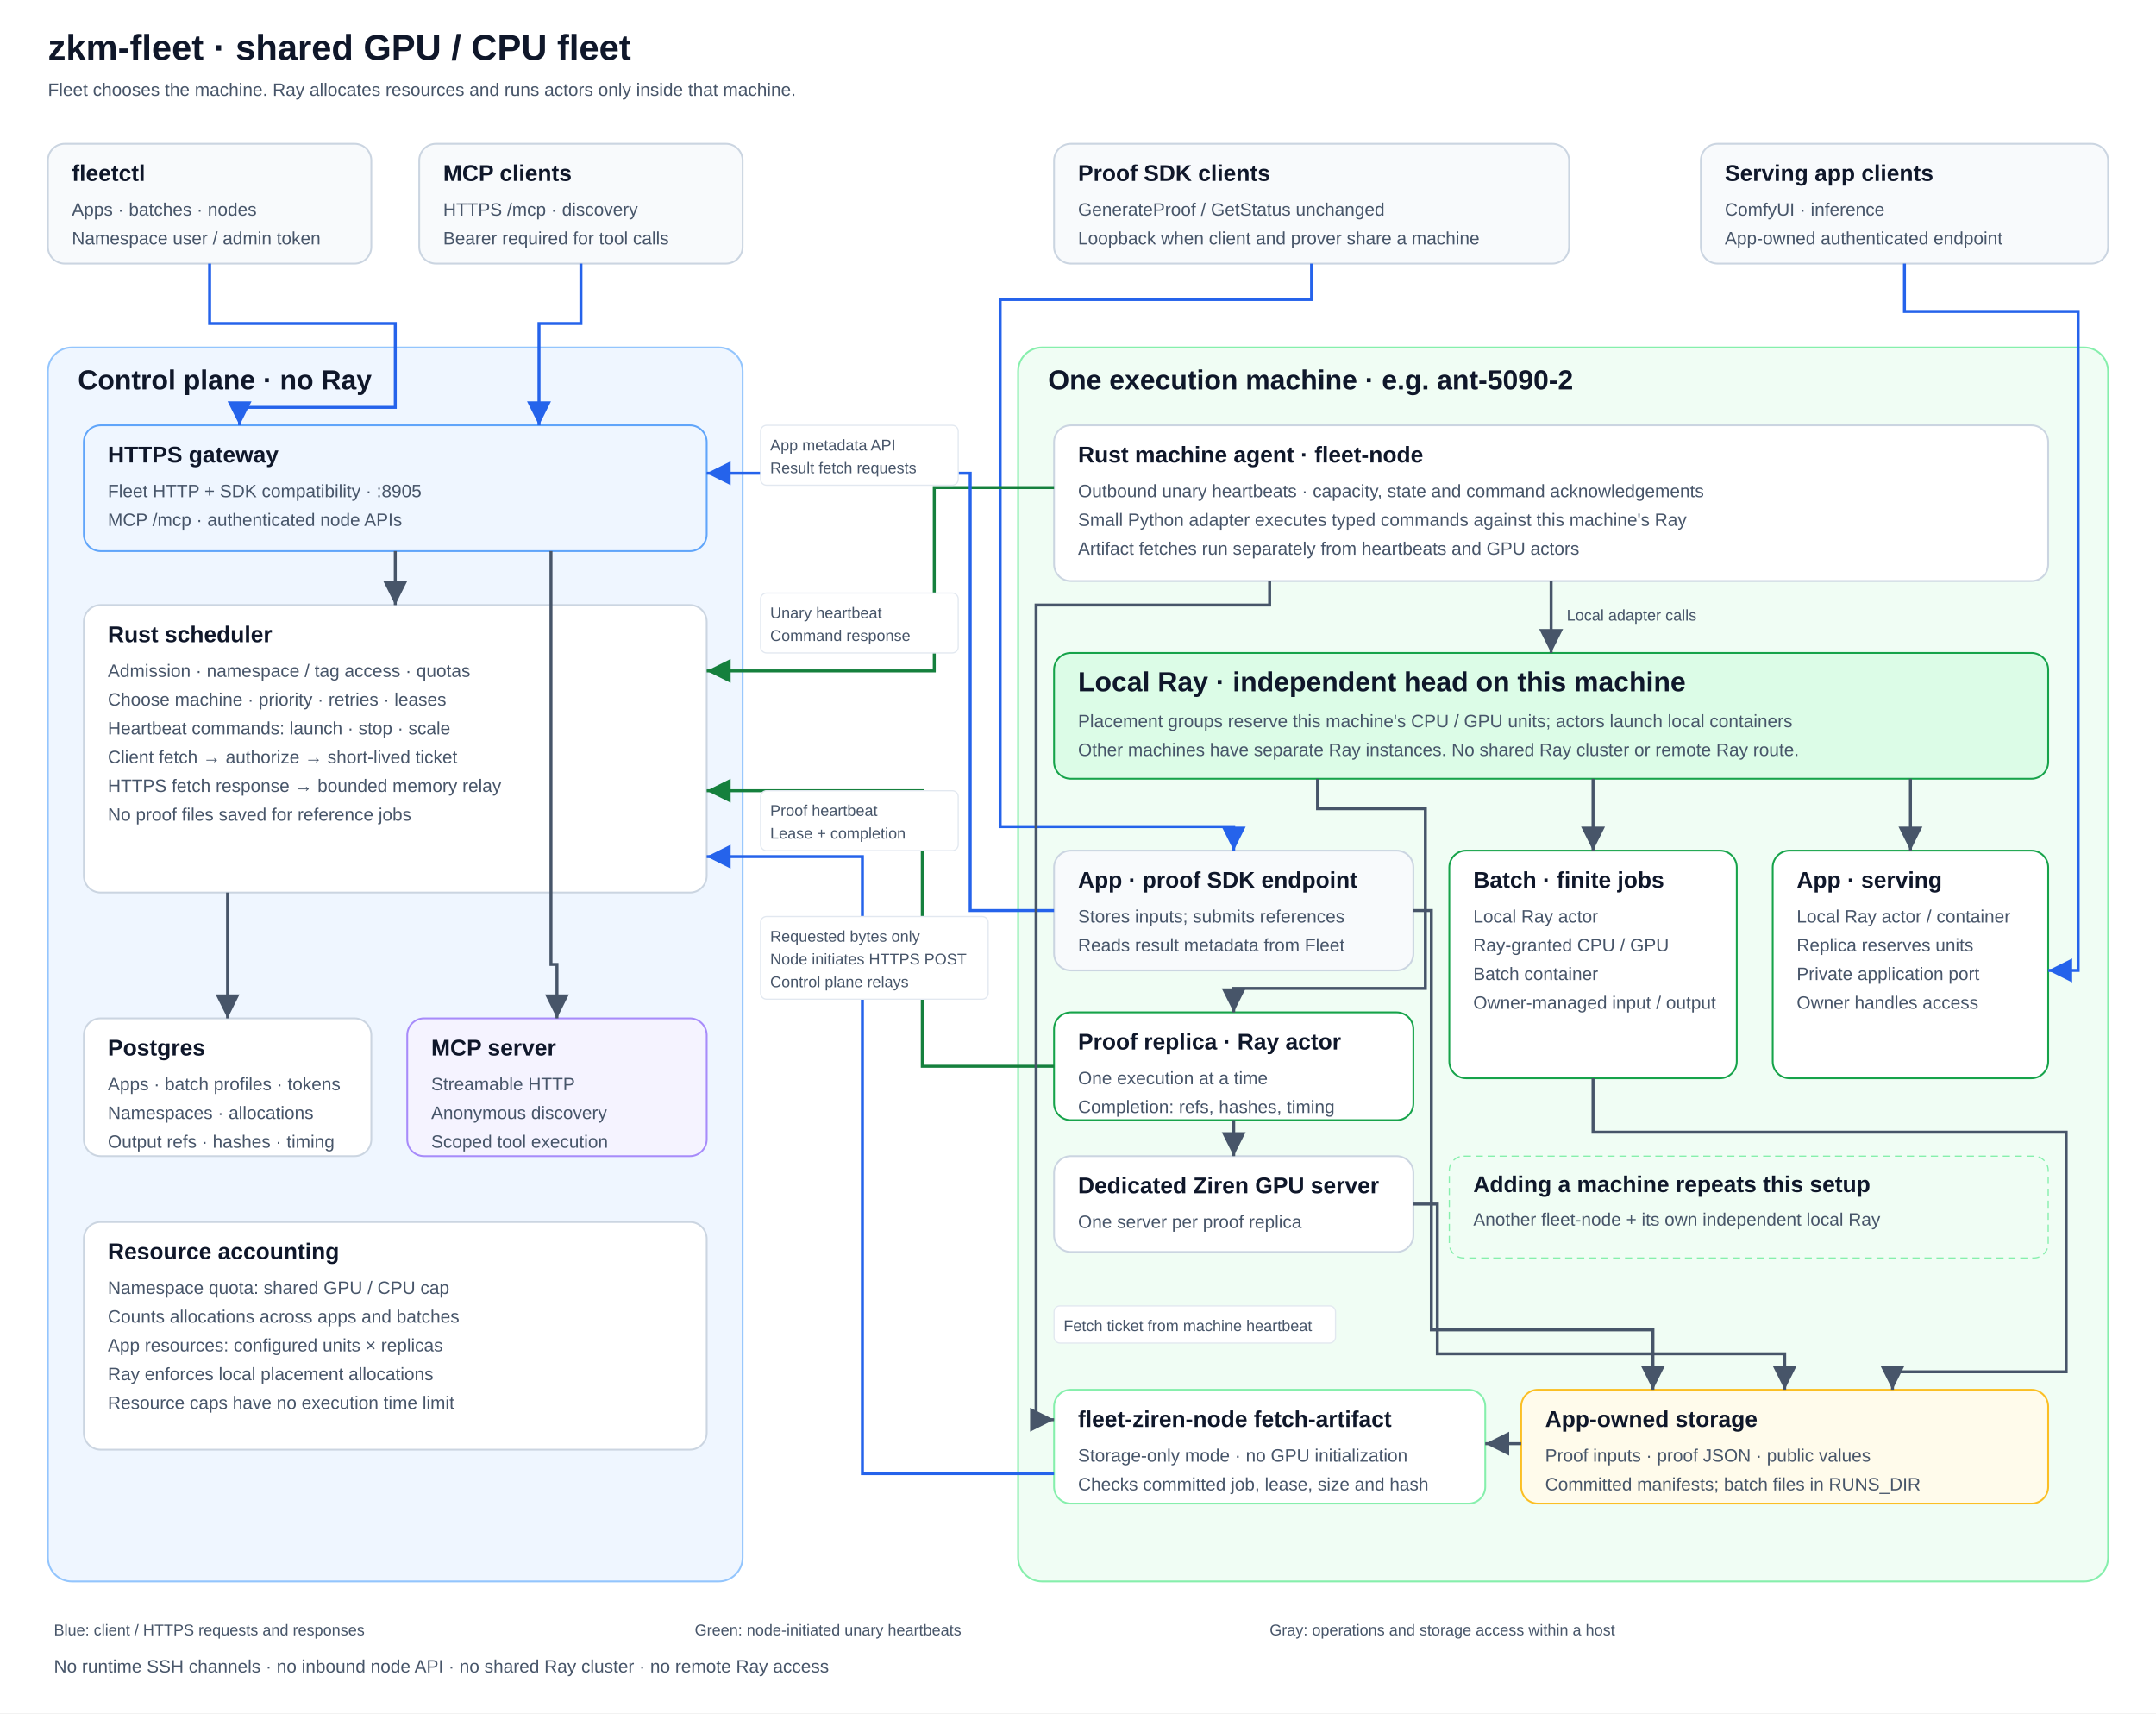
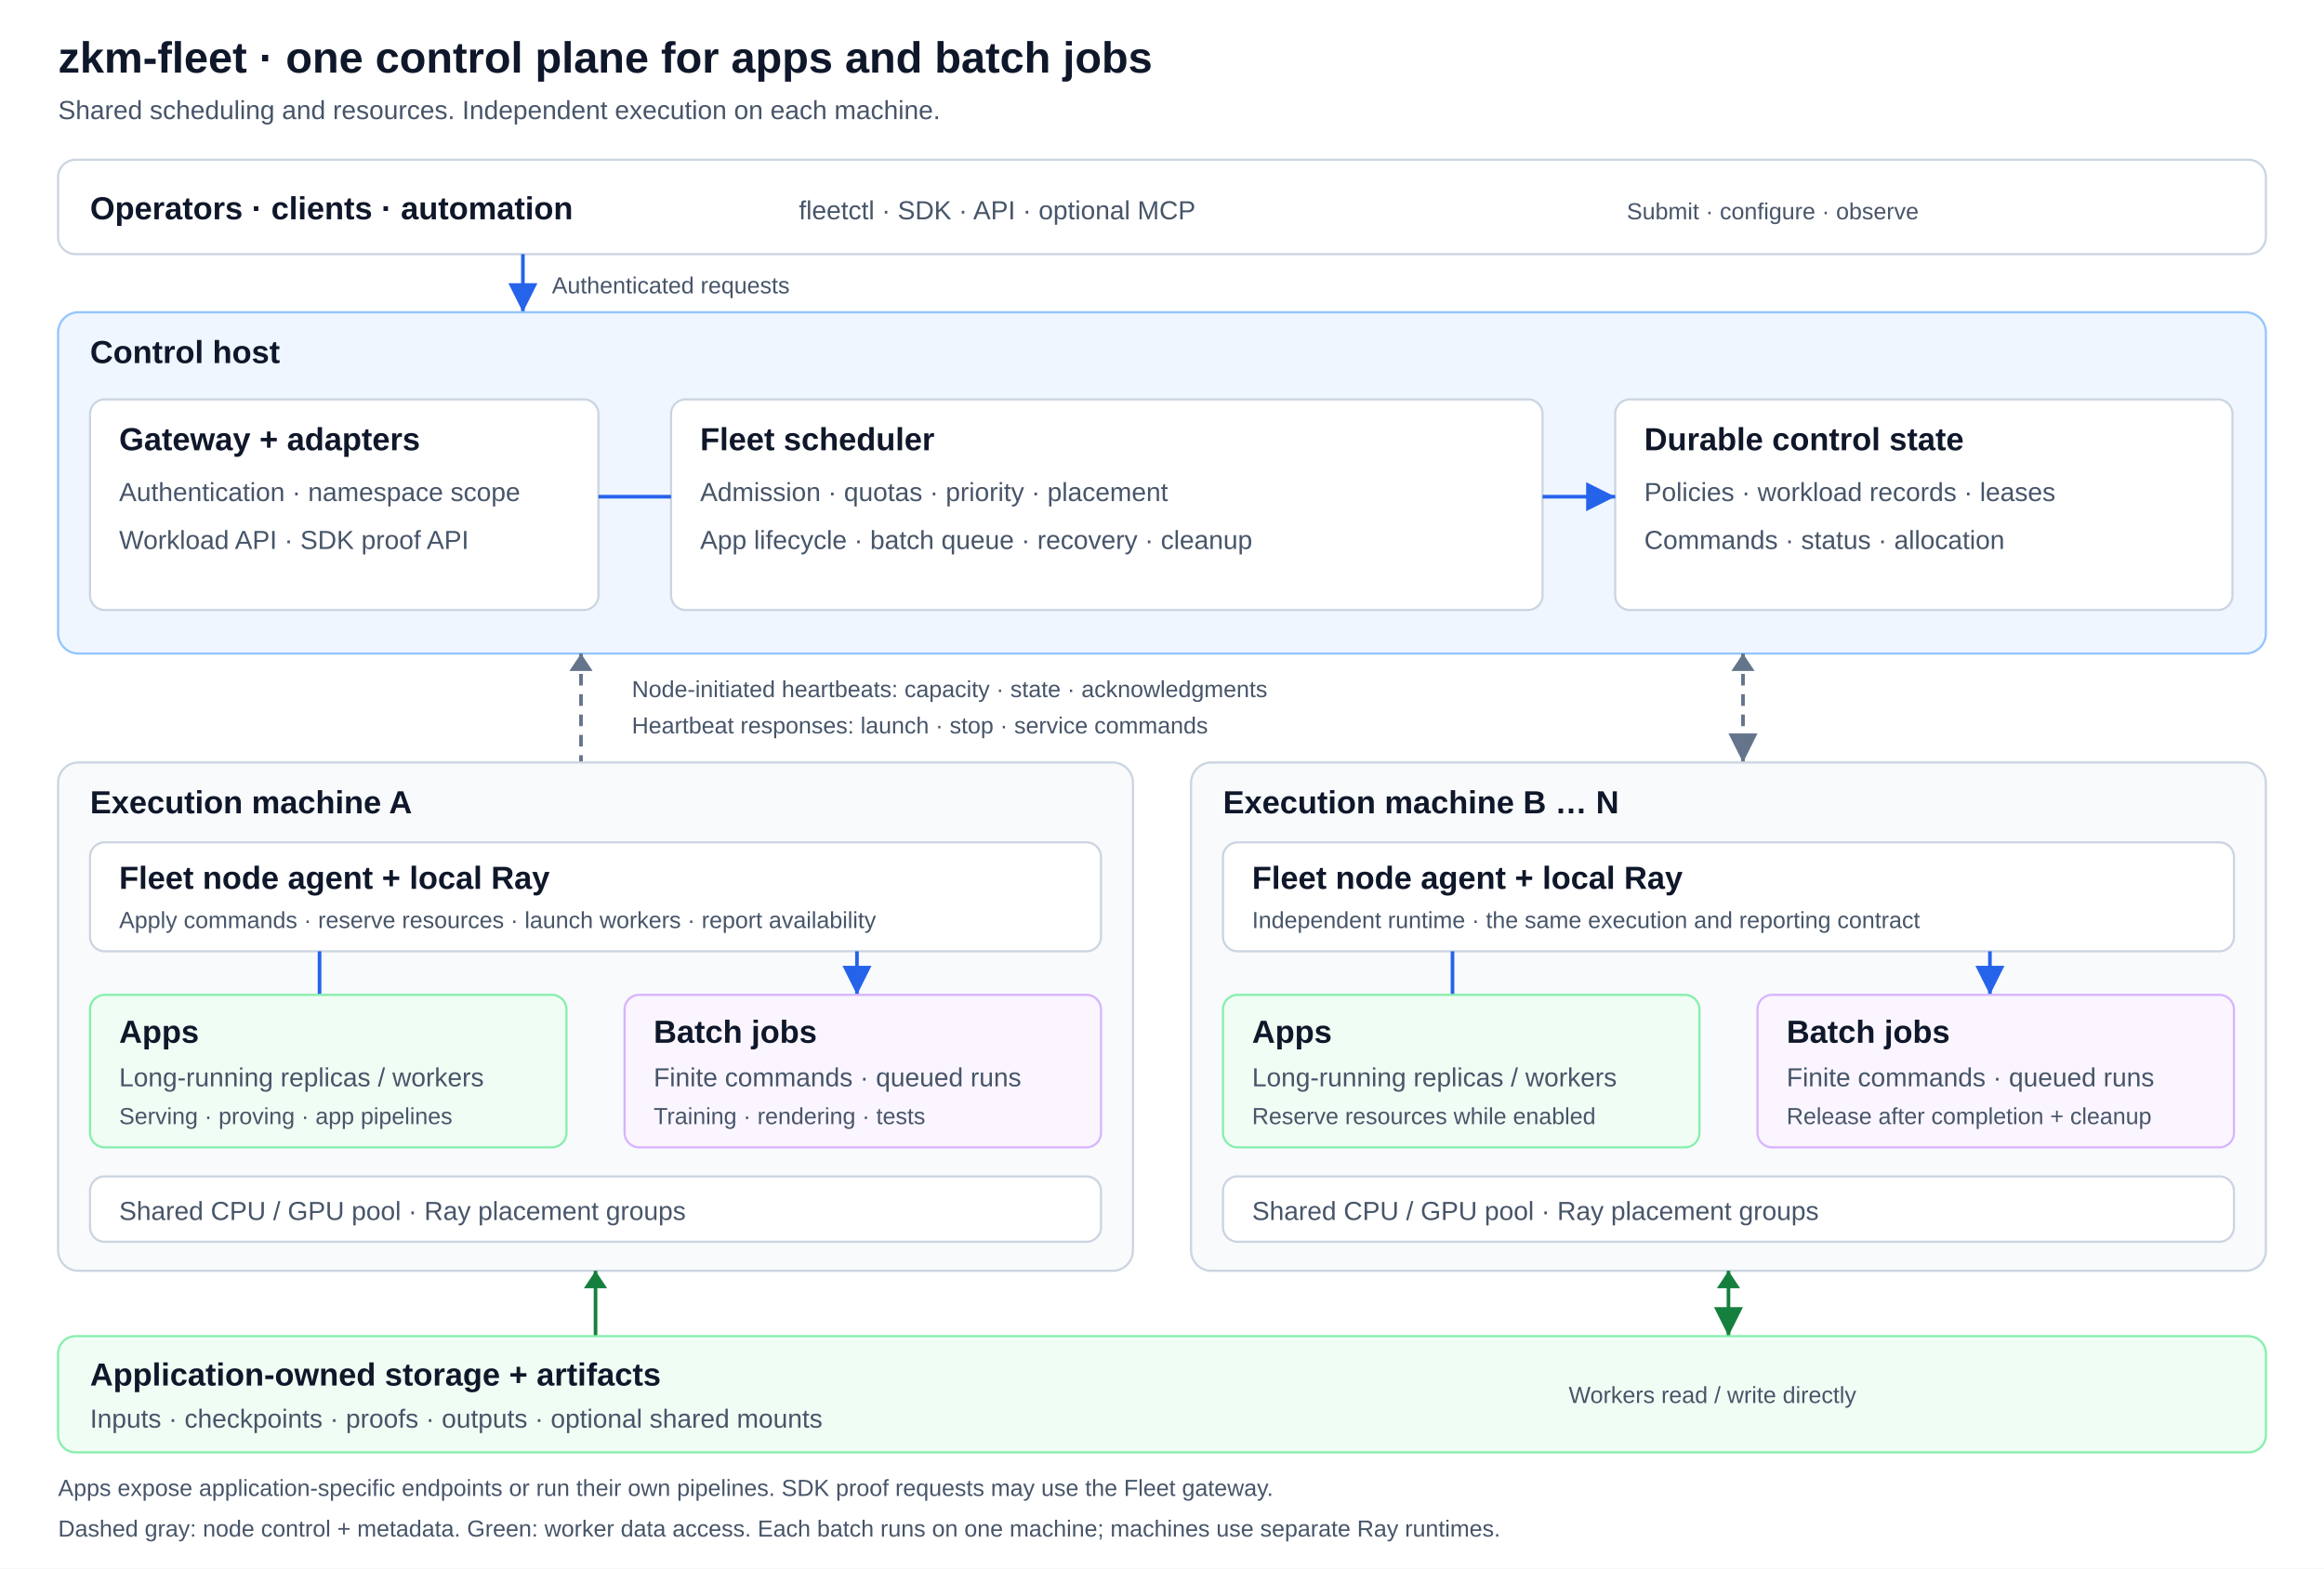
- <svg xmlns="http://www.w3.org/2000/svg" width="1800" height="1430" viewBox="0 0 1800 1430" role="img" aria-labelledby="title desc">
+ <svg xmlns="http://www.w3.org/2000/svg" width="1600" height="1080" viewBox="0 0 1600 1080" role="img" aria-labelledby="title desc">
  <defs>
-     <marker id="gray" markerWidth="9" markerHeight="9" refX="8" refY="4" orient="auto">
-       <path d="M0 0 L8 4 L0 8 Z" fill="#475569" />
+     <marker id="control" markerWidth="9" markerHeight="9" refX="8" refY="4" orient="auto">
+       <path d="M0 0L8 4L0 8Z" fill="#64748b" />
    </marker>
-     <marker id="blue" markerWidth="9" markerHeight="9" refX="8" refY="4" orient="auto">
-       <path d="M0 0 L8 4 L0 8 Z" fill="#2563eb" />
+     <marker id="data" markerWidth="9" markerHeight="9" refX="8" refY="4" orient="auto">
+       <path d="M0 0L8 4L0 8Z" fill="#2563eb" />
    </marker>
-     <marker id="green" markerWidth="9" markerHeight="9" refX="8" refY="4" orient="auto">
-       <path d="M0 0 L8 4 L0 8 Z" fill="#15803d" />
+     <marker id="local" markerWidth="9" markerHeight="9" refX="8" refY="4" orient="auto">
+       <path d="M0 0L8 4L0 8Z" fill="#15803d" />
    </marker>
  </defs>
-   <style>text{font-family:Arial,Helvetica,sans-serif;fill:#0f172a}.title{font-size:30px;font-weight:700}.panel{font-size:23px;font-weight:700}.name{font-size:19px;font-weight:700}.detail{font-size:15px;fill:#475569}.small{font-size:13px;fill:#475569}.wire{fill:none;stroke-width:2.5}.box{stroke-width:1.5}</style>
-   <rect width="1800" height="1430" fill="white" />
-   <text x="40" y="50" class="title">zkm-fleet · shared GPU / CPU fleet</text>
-   <text x="40" y="80" class="detail">Fleet chooses the machine. Ray allocates resources and runs actors only inside that machine.</text>
-   <rect class="box" x="40" y="120" width="270" height="100" rx="14" fill="#f8fafc" stroke="#cbd5e1" />
-   <text x="60" y="151" class="name">fleetctl</text>
-   <text x="60" y="180" class="detail">Apps · batches · nodes</text>
-   <text x="60" y="204" class="detail">Namespace user / admin token</text>
-   <rect class="box" x="350" y="120" width="270" height="100" rx="14" fill="#f8fafc" stroke="#cbd5e1" />
-   <text x="370" y="151" class="name">MCP clients</text>
-   <text x="370" y="180" class="detail">HTTPS /mcp · discovery</text>
-   <text x="370" y="204" class="detail">Bearer required for tool calls</text>
-   <rect class="box" x="880" y="120" width="430" height="100" rx="14" fill="#f8fafc" stroke="#cbd5e1" />
-   <text x="900" y="151" class="name">Proof SDK clients</text>
-   <text x="900" y="180" class="detail">GenerateProof / GetStatus unchanged</text>
-   <text x="900" y="204" class="detail">Loopback when client and prover share a machine</text>
-   <rect class="box" x="1420" y="120" width="340" height="100" rx="14" fill="#f8fafc" stroke="#cbd5e1" />
-   <text x="1440" y="151" class="name">Serving app clients</text>
-   <text x="1440" y="180" class="detail">ComfyUI · inference</text>
-   <text x="1440" y="204" class="detail">App-owned authenticated endpoint</text>
-   <rect x="40" y="290" width="580" height="1030" rx="20" fill="#eff6ff" stroke="#93c5fd" stroke-width="1.5" />
-   <rect x="850" y="290" width="910" height="1030" rx="20" fill="#f0fdf4" stroke="#86efac" stroke-width="1.5" />
-   <text x="65" y="325" class="panel">Control plane · no Ray</text>
-   <text x="875" y="325" class="panel">One execution machine · e.g. ant-5090-2</text>
-   <rect class="box" x="70" y="355" width="520" height="105" rx="14" fill="#eff6ff" stroke="#60a5fa" />
-   <text x="90" y="386" class="name">HTTPS gateway</text>
-   <text x="90" y="415" class="detail">Fleet HTTP + SDK compatibility · :8905</text>
-   <text x="90" y="439" class="detail">MCP /mcp · authenticated node APIs</text>
-   <rect class="box" x="70" y="505" width="520" height="240" rx="14" fill="#fff" stroke="#cbd5e1" />
-   <text x="90" y="536" class="name">Rust scheduler</text>
-   <text x="90" y="565" class="detail">Admission · namespace / tag access · quotas</text>
-   <text x="90" y="589" class="detail">Choose machine · priority · retries · leases</text>
-   <text x="90" y="613" class="detail">Heartbeat commands: launch · stop · scale</text>
-   <text x="90" y="637" class="detail">Client fetch → authorize → short-lived ticket</text>
-   <text x="90" y="661" class="detail">HTTPS fetch response → bounded memory relay</text>
-   <text x="90" y="685" class="detail">No proof files saved for reference jobs</text>
-   <rect class="box" x="70" y="850" width="240" height="115" rx="14" fill="#fff" stroke="#cbd5e1" />
-   <text x="90" y="881" class="name">Postgres</text>
-   <text x="90" y="910" class="detail">Apps · batch profiles · tokens</text>
-   <text x="90" y="934" class="detail">Namespaces · allocations</text>
-   <text x="90" y="958" class="detail">Output refs · hashes · timing</text>
-   <rect class="box" x="340" y="850" width="250" height="115" rx="14" fill="#f5f3ff" stroke="#a78bfa" />
-   <text x="360" y="881" class="name">MCP server</text>
-   <text x="360" y="910" class="detail">Streamable HTTP</text>
-   <text x="360" y="934" class="detail">Anonymous discovery</text>
-   <text x="360" y="958" class="detail">Scoped tool execution</text>
-   <rect class="box" x="70" y="1020" width="520" height="190" rx="14" fill="#fff" stroke="#cbd5e1" />
-   <text x="90" y="1051" class="name">Resource accounting</text>
-   <text x="90" y="1080" class="detail">Namespace quota: shared GPU / CPU cap</text>
-   <text x="90" y="1104" class="detail">Counts allocations across apps and batches</text>
-   <text x="90" y="1128" class="detail">App resources: configured units × replicas</text>
-   <text x="90" y="1152" class="detail">Ray enforces local placement allocations</text>
-   <text x="90" y="1176" class="detail">Resource caps have no execution time limit</text>
-   <rect class="box" x="880" y="355" width="830" height="130" rx="14" fill="#fff" stroke="#cbd5e1" />
-   <text x="900" y="386" class="name">Rust machine agent · fleet-node</text>
-   <text x="900" y="415" class="detail">Outbound unary heartbeats · capacity, state and command acknowledgements</text>
-   <text x="900" y="439" class="detail">Small Python adapter executes typed commands against this machine's Ray</text>
-   <text x="900" y="463" class="detail">Artifact fetches run separately from heartbeats and GPU actors</text>
-   <rect class="box" x="880" y="545" width="830" height="105" rx="14" fill="#dcfce7" stroke="#16a34a" />
-   <text x="900" y="577" class="panel">Local Ray · independent head on this machine</text>
-   <text x="900" y="607" class="detail">Placement groups reserve this machine's CPU / GPU units; actors launch local containers</text>
-   <text x="900" y="631" class="detail">Other machines have separate Ray instances. No shared Ray cluster or remote Ray route.</text>
-   <rect class="box" x="880" y="710" width="300" height="100" rx="14" fill="#f8fafc" stroke="#cbd5e1" />
-   <text x="900" y="741" class="name">App · proof SDK endpoint</text>
-   <text x="900" y="770" class="detail">Stores inputs; submits references</text>
-   <text x="900" y="794" class="detail">Reads result metadata from Fleet</text>
-   <rect class="box" x="880" y="845" width="300" height="90" rx="14" fill="#fff" stroke="#16a34a" />
-   <text x="900" y="876" class="name">Proof replica · Ray actor</text>
-   <text x="900" y="905" class="detail">One execution at a time</text>
-   <text x="900" y="929" class="detail">Completion: refs, hashes, timing</text>
-   <rect class="box" x="880" y="965" width="300" height="80" rx="14" fill="#fff" stroke="#cbd5e1" />
-   <text x="900" y="996" class="name">Dedicated Ziren GPU server</text>
-   <text x="900" y="1025" class="detail">One server per proof replica</text>
-   <rect class="box" x="1210" y="710" width="240" height="190" rx="14" fill="#fff" stroke="#16a34a" />
-   <text x="1230" y="741" class="name">Batch · finite jobs</text>
-   <text x="1230" y="770" class="detail">Local Ray actor</text>
-   <text x="1230" y="794" class="detail">Ray-granted CPU / GPU</text>
-   <text x="1230" y="818" class="detail">Batch container</text>
-   <text x="1230" y="842" class="detail">Owner-managed input / output</text>
-   <rect class="box" x="1480" y="710" width="230" height="190" rx="14" fill="#fff" stroke="#16a34a" />
-   <text x="1500" y="741" class="name">App · serving</text>
-   <text x="1500" y="770" class="detail">Local Ray actor / container</text>
-   <text x="1500" y="794" class="detail">Replica reserves units</text>
-   <text x="1500" y="818" class="detail">Private application port</text>
-   <text x="1500" y="842" class="detail">Owner handles access</text>
-   <rect x="1210" y="965" width="500" height="85" rx="12" fill="#f0fdf4" stroke="#86efac" stroke-dasharray="6 4" />
-   <text x="1230" y="995" class="name">Adding a machine repeats this setup</text>
-   <text x="1230" y="1023" class="detail">Another fleet-node + its own independent local Ray</text>
-   <rect class="box" x="880" y="1160" width="360" height="95" rx="14" fill="#fff" stroke="#86efac" />
-   <text x="900" y="1191" class="name">fleet-ziren-node fetch-artifact</text>
-   <text x="900" y="1220" class="detail">Storage-only mode · no GPU initialization</text>
-   <text x="900" y="1244" class="detail">Checks committed job, lease, size and hash</text>
-   <rect class="box" x="1270" y="1160" width="440" height="95" rx="14" fill="#fffbeb" stroke="#fbbf24" />
-   <text x="1290" y="1191" class="name">App-owned storage</text>
-   <text x="1290" y="1220" class="detail">Proof inputs · proof JSON · public values</text>
-   <text x="1290" y="1244" class="detail">Committed manifests; batch files in RUNS_DIR</text>
-   <path class="wire" d="M175 220 V270 H330 V340 H200 V355" stroke="#2563eb" marker-end="url(#blue)" />
-   <path class="wire" d="M485 220 V270 H450 V355" stroke="#2563eb" marker-end="url(#blue)" />
-   <path class="wire" d="M1095 220 V250 H835 V690 H1030 V710" stroke="#2563eb" marker-end="url(#blue)" />
-   <path class="wire" d="M1590 220 V260 H1735 V810 H1710" stroke="#2563eb" marker-end="url(#blue)" />
-   <path class="wire" d="M330 460 V505" stroke="#475569" marker-end="url(#gray)" />
-   <path class="wire" d="M190 745 V850" stroke="#475569" marker-end="url(#gray)" />
-   <path class="wire" d="M460 460 V805 H465 V850" stroke="#475569" marker-end="url(#gray)" />
-   <path class="wire" d="M880 407 H780 V560 H590" stroke="#15803d" marker-end="url(#green)" />
-   <rect x="635" y="495" width="165" height="50" rx="5" fill="white" stroke="#e2e8f0" />
-   <text x="643" y="516" class="small">Unary heartbeat</text>
-   <text x="643" y="535" class="small">Command response</text>
-   <path class="wire" d="M880 760 H810 V395 H590" stroke="#2563eb" marker-end="url(#blue)" />
-   <rect x="635" y="355" width="165" height="50" rx="5" fill="white" stroke="#e2e8f0" />
-   <text x="643" y="376" class="small">App metadata API</text>
-   <text x="643" y="395" class="small">Result fetch requests</text>
-   <path class="wire" d="M880 890 H770 V660 H590" stroke="#15803d" marker-end="url(#green)" />
-   <rect x="635" y="660" width="165" height="50" rx="5" fill="white" stroke="#e2e8f0" />
-   <text x="643" y="681" class="small">Proof heartbeat</text>
-   <text x="643" y="700" class="small">Lease + completion</text>
-   <path class="wire" d="M1295 485 V545" stroke="#475569" marker-end="url(#gray)" />
-   <text x="1308" y="518" class="small">Local adapter calls</text>
-   <path class="wire" d="M1100 650 V675 H1190 V825 H1030 V845" stroke="#475569" marker-end="url(#gray)" />
-   <path class="wire" d="M1330 650 V710" stroke="#475569" marker-end="url(#gray)" />
-   <path class="wire" d="M1595 650 V710" stroke="#475569" marker-end="url(#gray)" />
-   <path class="wire" d="M1030 935 V965" stroke="#475569" marker-end="url(#gray)" />
-   <path class="wire" d="M1180 1005 H1200 V1130 H1490 V1160" stroke="#475569" marker-end="url(#gray)" />
-   <path class="wire" d="M1330 900 V945 H1725 V1145 H1580 V1160" stroke="#475569" marker-end="url(#gray)" />
-   <path class="wire" d="M1180 760 H1195 V1110 H1380 V1160" stroke="#475569" marker-end="url(#gray)" />
-   <path class="wire" d="M880 1230 H720 V715 H590" stroke="#2563eb" marker-end="url(#blue)" />
-   <rect x="635" y="765" width="190" height="69" rx="5" fill="white" stroke="#e2e8f0" />
-   <text x="643" y="786" class="small">Requested bytes only</text>
-   <text x="643" y="805" class="small">Node initiates HTTPS POST</text>
-   <text x="643" y="824" class="small">Control plane relays</text>
-   <path class="wire" d="M1060 485 V505 H865 V1185 H880" stroke="#475569" marker-end="url(#gray)" />
-   <rect x="880" y="1090" width="235" height="31" rx="5" fill="white" stroke="#e2e8f0" />
-   <text x="888" y="1111" class="small">Fetch ticket from machine heartbeat</text>
-   <path class="wire" d="M1270 1205 H1240" stroke="#475569" marker-end="url(#gray)" />
-   <text x="45" y="1365" class="small">Blue: client / HTTPS requests and responses</text>
-   <text x="580" y="1365" class="small">Green: node-initiated unary heartbeats</text>
-   <text x="1060" y="1365" class="small">Gray: operations and storage access within a host</text>
-   <text x="45" y="1396" class="detail">No runtime SSH channels · no inbound node API · no shared Ray cluster · no remote Ray access</text>
+   <style>
+ text{font-family:Arial,Helvetica,sans-serif;fill:#0f172a}
+ .title{font-size:30px;font-weight:700}.name{font-size:22px;font-weight:700}
+ .detail{font-size:18px;fill:#475569}.small{font-size:16px;fill:#475569}
+ .box{fill:#fff;stroke:#cbd5e1;stroke-width:1.5}
+ .control{fill:none;stroke:#64748b;stroke-width:2.5;stroke-dasharray:8 6;marker-end:url(#control)}
+ .data{fill:none;stroke:#2563eb;stroke-width:2.5;marker-end:url(#data)}
+ .local{fill:none;stroke:#15803d;stroke-width:2.5;marker-end:url(#local)}
+ </style>
+   <rect width="1600" height="1080" fill="#fff" />
+   <text x="40" y="50" class="title">zkm-fleet · one control plane for apps and batch jobs</text>
+   <text x="40" y="82" class="detail">Shared scheduling and resources. Independent execution on each machine.</text>
+   <rect x="40" y="110" width="1520" height="65" rx="12" class="box" />
+   <text x="62" y="151" class="name">Operators · clients · automation</text>
+   <text x="550" y="151" class="detail">fleetctl · SDK · API · optional MCP</text>
+   <text x="1120" y="151" class="small">Submit · configure · observe</text>
+   <path d="M360 175V215" class="data" />
+   <text x="380" y="202" class="small">Authenticated requests</text>
+   <rect x="40" y="215" width="1520" height="235" rx="14" fill="#eff6ff" stroke="#93c5fd" stroke-width="1.5" />
+   <text x="62" y="250" class="name">Control host</text>
+   <rect x="62" y="275" width="350" height="145" rx="10" class="box" />
+   <text x="82" y="310" class="name">Gateway + adapters</text>
+   <text x="82" y="345" class="detail">Authentication · namespace scope</text>
+   <text x="82" y="378" class="detail">Workload API · SDK proof API</text>
+   <rect x="462" y="275" width="600" height="145" rx="10" class="box" />
+   <text x="482" y="310" class="name">Fleet scheduler</text>
+   <text x="482" y="345" class="detail">Admission · quotas · priority · placement</text>
+   <text x="482" y="378" class="detail">App lifecycle · batch queue · recovery · cleanup</text>
+   <rect x="1112" y="275" width="425" height="145" rx="10" class="box" />
+   <text x="1132" y="310" class="name">Durable control state</text>
+   <text x="1132" y="345" class="detail">Policies · workload records · leases</text>
+   <text x="1132" y="378" class="detail">Commands · status · allocation</text>
+   <path d="M412 342H462 M1062 342H1112" class="data" />
+   <path d="M400 450V525 M1200 450V525" class="control" />
+   <path d="M400 450L392 462H408Z M1200 450L1192 462H1208Z" fill="#64748b" />
+   <text x="435" y="480" class="small">Node-initiated heartbeats: capacity · state · acknowledgments</text>
+   <text x="435" y="505" class="small">Heartbeat responses: launch · stop · service commands</text>
+   <rect x="40" y="525" width="740" height="350" rx="14" fill="#f8fafc" stroke="#cbd5e1" stroke-width="1.5" />
+   <text x="62" y="560" class="name">Execution machine A</text>
+   <rect x="62" y="580" width="696" height="75" rx="10" class="box" />
+   <text x="82" y="612" class="name">Fleet node agent + local Ray</text>
+   <text x="82" y="639" class="small">Apply commands · reserve resources · launch workers · report availability</text>
+   <path d="M220 655V685 M590 655V685" class="data" />
+   <rect x="62" y="685" width="328" height="105" rx="10" fill="#f0fdf4" stroke="#86efac" stroke-width="1.5" />
+   <text x="82" y="718" class="name">Apps</text>
+   <text x="82" y="748" class="detail">Long-running replicas / workers</text>
+   <text x="82" y="774" class="small">Serving · proving · app pipelines</text>
+   <rect x="430" y="685" width="328" height="105" rx="10" fill="#faf5ff" stroke="#d8b4fe" stroke-width="1.5" />
+   <text x="450" y="718" class="name">Batch jobs</text>
+   <text x="450" y="748" class="detail">Finite commands · queued runs</text>
+   <text x="450" y="774" class="small">Training · rendering · tests</text>
+   <rect x="62" y="810" width="696" height="45" rx="10" class="box" />
+   <text x="82" y="840" class="detail">Shared CPU / GPU pool · Ray placement groups</text>
+   <rect x="820" y="525" width="740" height="350" rx="14" fill="#f8fafc" stroke="#cbd5e1" stroke-width="1.5" />
+   <text x="842" y="560" class="name">Execution machine B … N</text>
+   <rect x="842" y="580" width="696" height="75" rx="10" class="box" />
+   <text x="862" y="612" class="name">Fleet node agent + local Ray</text>
+   <text x="862" y="639" class="small">Independent runtime · the same execution and reporting contract</text>
+   <path d="M1000 655V685 M1370 655V685" class="data" />
+   <rect x="842" y="685" width="328" height="105" rx="10" fill="#f0fdf4" stroke="#86efac" stroke-width="1.5" />
+   <text x="862" y="718" class="name">Apps</text>
+   <text x="862" y="748" class="detail">Long-running replicas / workers</text>
+   <text x="862" y="774" class="small">Reserve resources while enabled</text>
+   <rect x="1210" y="685" width="328" height="105" rx="10" fill="#faf5ff" stroke="#d8b4fe" stroke-width="1.5" />
+   <text x="1230" y="718" class="name">Batch jobs</text>
+   <text x="1230" y="748" class="detail">Finite commands · queued runs</text>
+   <text x="1230" y="774" class="small">Release after completion + cleanup</text>
+   <rect x="842" y="810" width="696" height="45" rx="10" class="box" />
+   <text x="862" y="840" class="detail">Shared CPU / GPU pool · Ray placement groups</text>
+   <path d="M410 875V920 M1190 875V920" class="local" />
+   <path d="M410 875L402 887H418Z M1190 875L1182 887H1198Z" fill="#15803d" />
+   <rect x="40" y="920" width="1520" height="80" rx="12" fill="#f0fdf4" stroke="#86efac" stroke-width="1.5" />
+   <text x="62" y="954" class="name">Application-owned storage + artifacts</text>
+   <text x="62" y="983" class="detail">Inputs · checkpoints · proofs · outputs · optional shared mounts</text>
+   <text x="1080" y="966" class="small">Workers read / write directly</text>
+   <text x="40" y="1030" class="small">Apps expose application-specific endpoints or run their own pipelines. SDK proof requests may use the Fleet gateway.</text>
+   <text x="40" y="1058" class="small">Dashed gray: node control + metadata. Green: worker data access. Each batch runs on one machine; machines use separate Ray runtimes.</text>
</svg>
